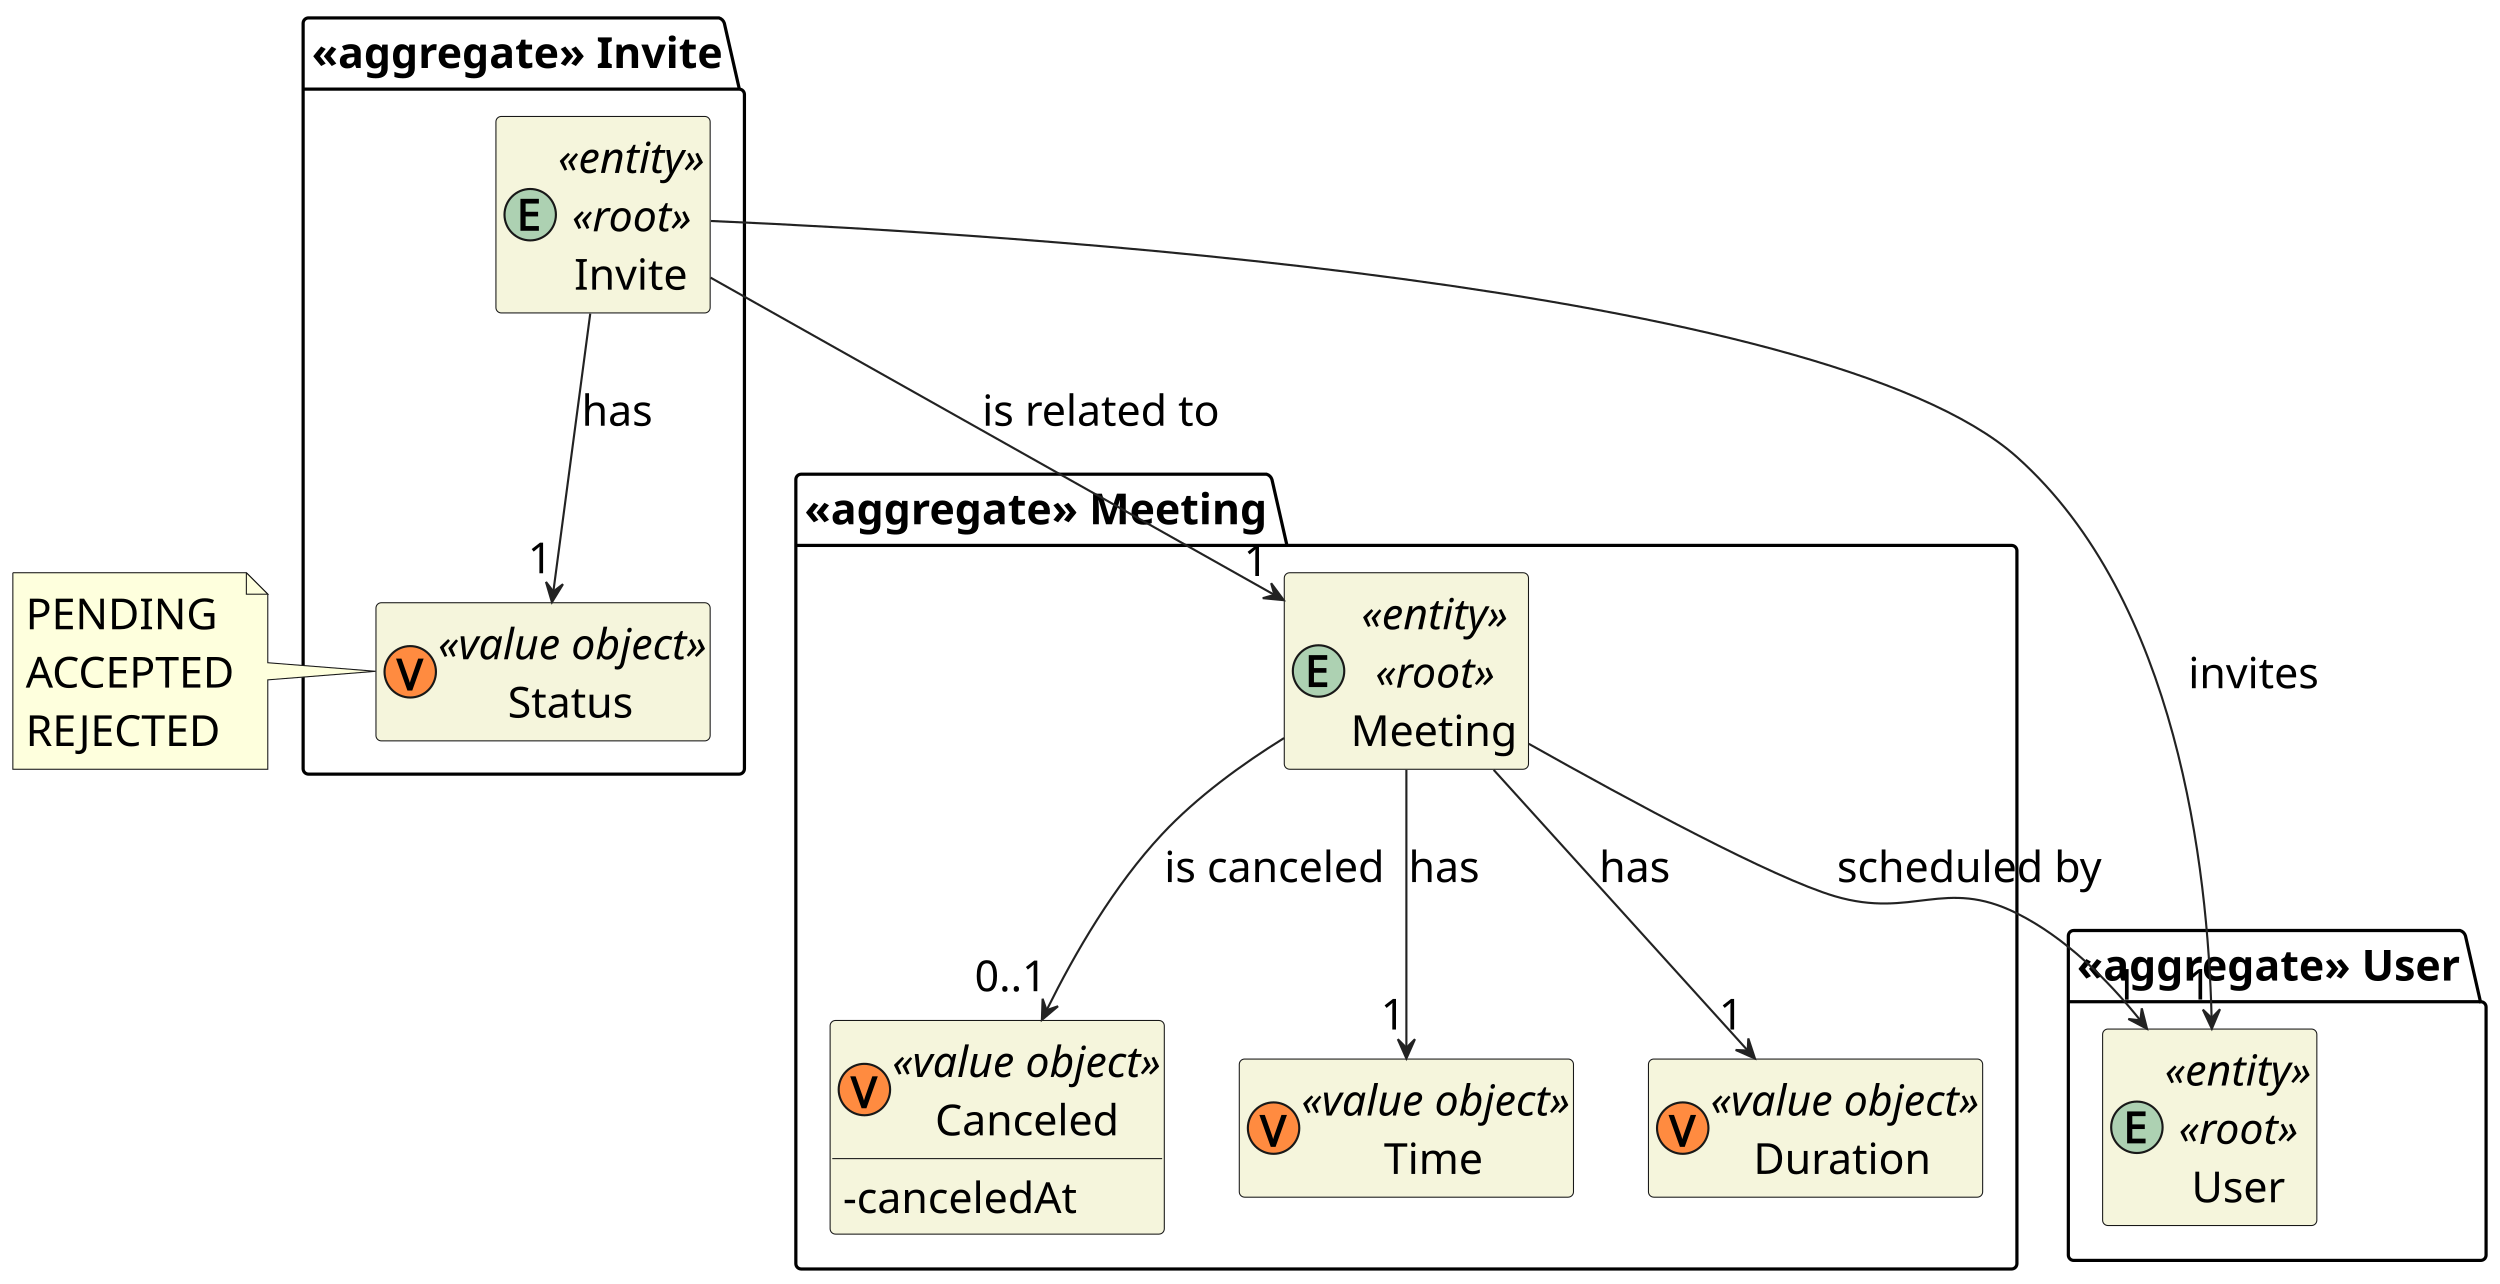
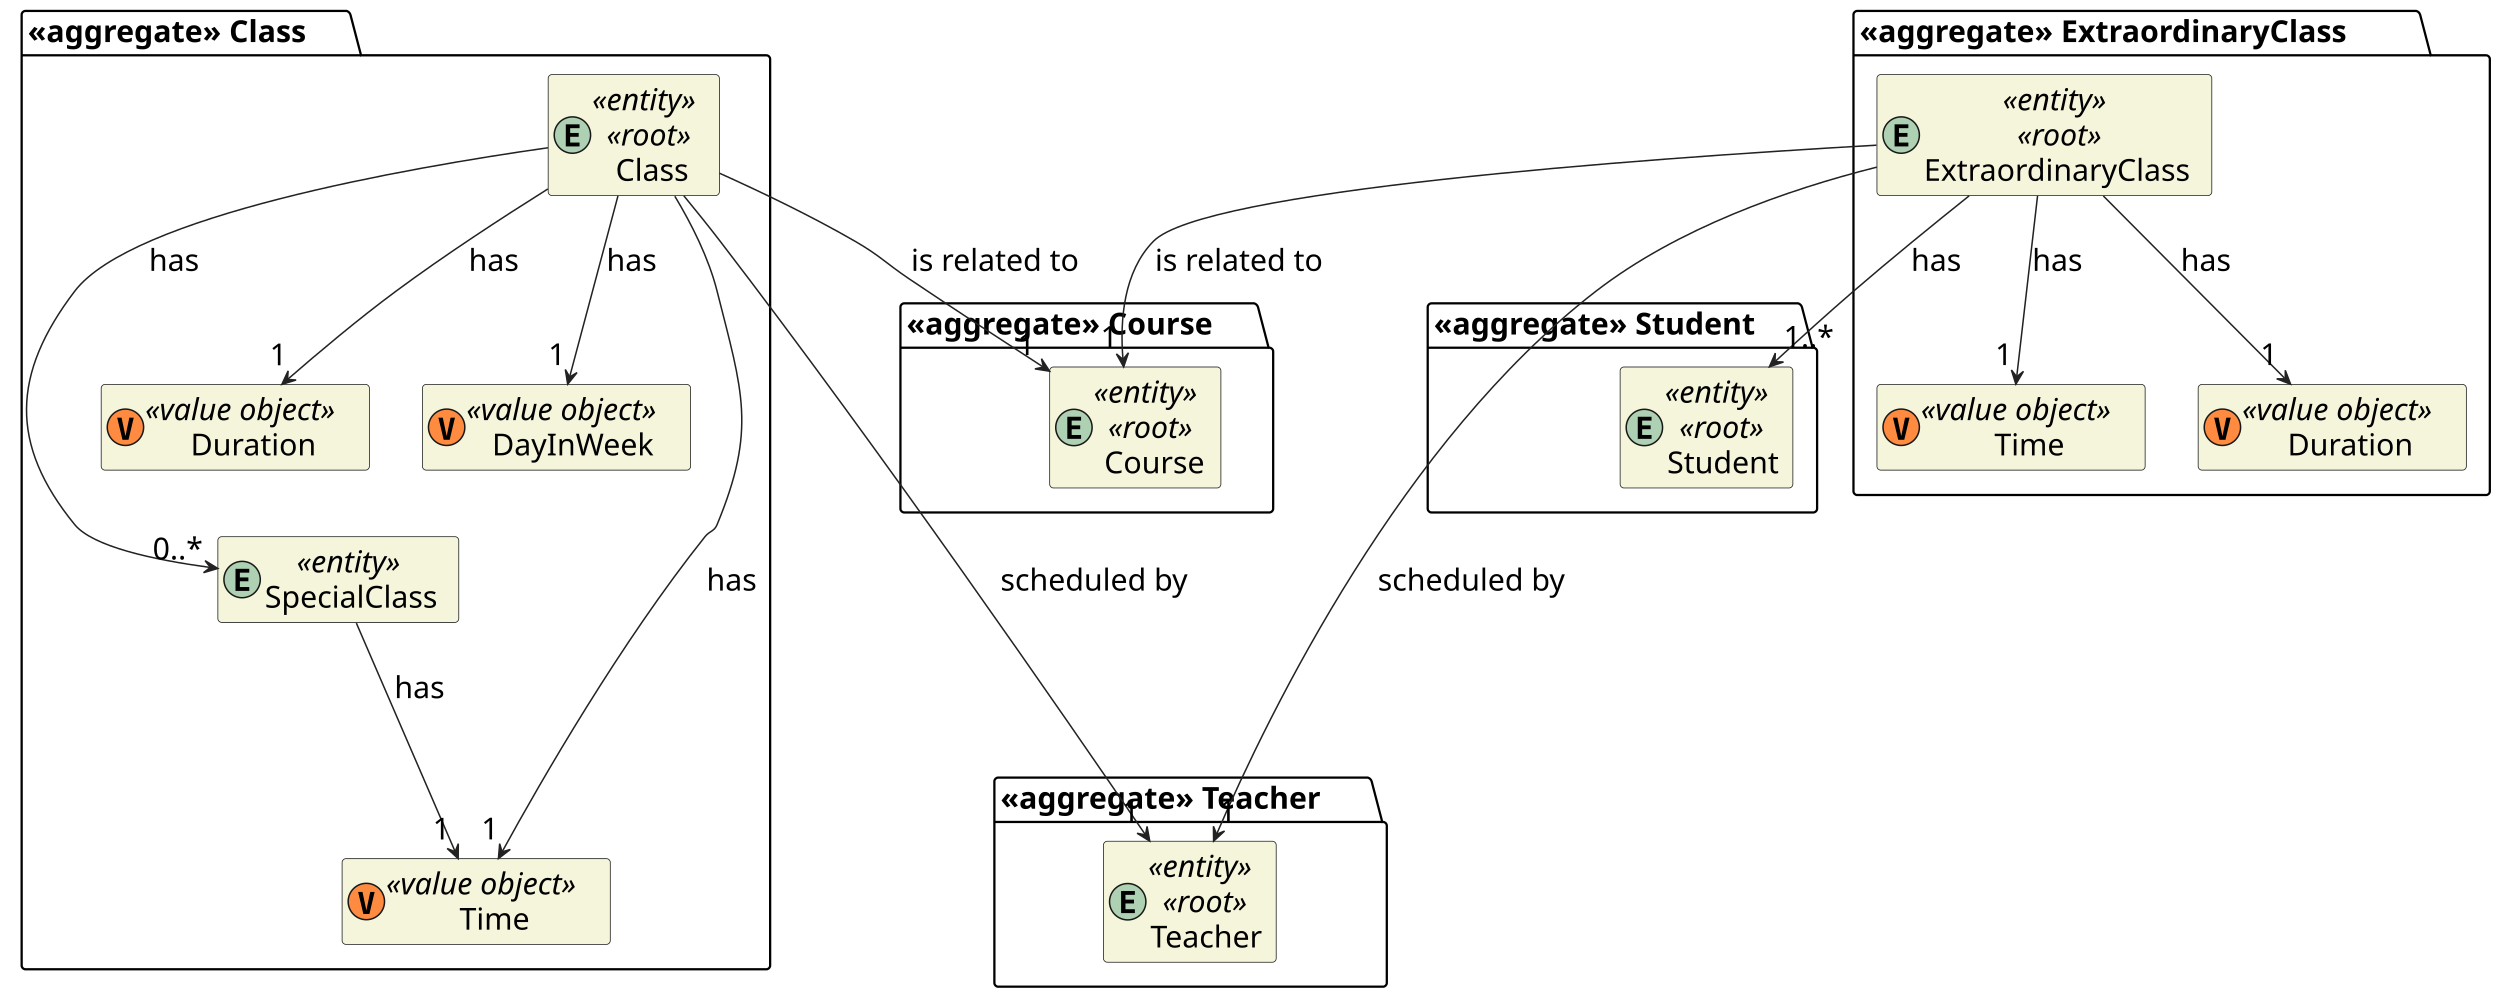
- <svg xmlns="http://www.w3.org/2000/svg" contentStyleType="text/css" height="599px" preserveAspectRatio="none" style="width:1167px;height:599px;background:#FFFFFF;" version="1.1" viewBox="0 0 1167 599" width="1167px" zoomAndPan="magnify">
+ <svg xmlns="http://www.w3.org/2000/svg" contentStyleType="text/css" height="658px" preserveAspectRatio="none" style="width:1650px;height:658px;background:#FFFFFF;" version="1.1" viewBox="0 0 1650 658" width="1650px" zoomAndPan="magnify">
  <defs />
  <g>
-     <g id="cluster_&lt;&lt;aggregate&gt;&gt; Meeting">
-       <path d="M374,221.36 L591.25,221.36 A3.75,3.75 0 0 1 593.75,223.86 L600.75,254.6 L939,254.6 A2.5,2.5 0 0 1 941.5,257.1 L941.5,589.86 A2.5,2.5 0 0 1 939,592.36 L374,592.36 A2.5,2.5 0 0 1 371.5,589.86 L371.5,223.86 A2.5,2.5 0 0 1 374,221.36 " fill="none" style="stroke:#000000;stroke-width:1.5;" />
-       <line style="stroke:#000000;stroke-width:1.5;" x1="371.5" x2="600.75" y1="254.6" y2="254.6" />
-       <text fill="#000000" font-family="sans-serif" font-size="20" font-weight="bold" lengthAdjust="spacing" textLength="216.25" x="375.5" y="244.74">«aggregate» Meeting</text>
+     <g id="cluster_&lt;&lt;aggregate&gt;&gt; Class">
+       <path d="M16.79,7.217 L228.79,7.217 A3.75,3.75 0 0 1 231.29,9.717 L238.29,36.498 L505.79,36.498 A2.5,2.5 0 0 1 508.29,38.998 L508.29,637.217 A2.5,2.5 0 0 1 505.79,639.717 L16.79,639.717 A2.5,2.5 0 0 1 14.29,637.217 L14.29,9.717 A2.5,2.5 0 0 1 16.79,7.217 " fill="none" style="stroke:#000000;stroke-width:1.5;" />
+       <line style="stroke:#000000;stroke-width:1.5;" x1="14.29" x2="238.29" y1="36.498" y2="36.498" />
+       <text fill="#000000" font-family="sans-serif" font-size="20" font-weight="bold" lengthAdjust="spacing" textLength="211" x="18.29" y="27.781">«aggregate» Class</text>
    </g>
-     <g id="cluster_&lt;&lt;aggregate&gt;&gt; Invite">
-       <path d="M144,8.36 L335.625,8.36 A3.75,3.75 0 0 1 338.125,10.86 L345.125,41.6 L345,41.6 A2.5,2.5 0 0 1 347.5,44.1 L347.5,358.86 A2.5,2.5 0 0 1 345,361.36 L144,361.36 A2.5,2.5 0 0 1 141.5,358.86 L141.5,10.86 A2.5,2.5 0 0 1 144,8.36 " fill="none" style="stroke:#000000;stroke-width:1.5;" />
-       <line style="stroke:#000000;stroke-width:1.5;" x1="141.5" x2="345.125" y1="41.6" y2="41.6" />
-       <text fill="#000000" font-family="sans-serif" font-size="20" font-weight="bold" lengthAdjust="spacing" textLength="190.625" x="145.5" y="31.74">«aggregate» Invite</text>
+     <g id="cluster_&lt;&lt;aggregate&gt;&gt; ExtraordinaryClass">
+       <path d="M1225.79,7.217 L1594.79,7.217 A3.75,3.75 0 0 1 1597.29,9.717 L1604.29,36.498 L1640.79,36.498 A2.5,2.5 0 0 1 1643.29,38.998 L1643.29,324.217 A2.5,2.5 0 0 1 1640.79,326.717 L1225.79,326.717 A2.5,2.5 0 0 1 1223.29,324.217 L1223.29,9.717 A2.5,2.5 0 0 1 1225.79,7.217 " fill="none" style="stroke:#000000;stroke-width:1.5;" />
+       <line style="stroke:#000000;stroke-width:1.5;" x1="1223.29" x2="1604.29" y1="36.498" y2="36.498" />
+       <text fill="#000000" font-family="sans-serif" font-size="20" font-weight="bold" lengthAdjust="spacing" textLength="368" x="1227.29" y="27.781">«aggregate» ExtraordinaryClass</text>
    </g>
-     <g id="cluster_&lt;&lt;aggregate&gt;&gt; User">
-       <path d="M968,434.36 L1148.375,434.36 A3.75,3.75 0 0 1 1150.875,436.86 L1157.875,467.6 L1158,467.6 A2.5,2.5 0 0 1 1160.5,470.1 L1160.5,585.86 A2.5,2.5 0 0 1 1158,588.36 L968,588.36 A2.5,2.5 0 0 1 965.5,585.86 L965.5,436.86 A2.5,2.5 0 0 1 968,434.36 " fill="none" style="stroke:#000000;stroke-width:1.5;" />
-       <line style="stroke:#000000;stroke-width:1.5;" x1="965.5" x2="1157.875" y1="467.6" y2="467.6" />
-       <text fill="#000000" font-family="sans-serif" font-size="20" font-weight="bold" lengthAdjust="spacing" textLength="179.375" x="969.5" y="457.74">«aggregate» User</text>
+     <g id="cluster_&lt;&lt;aggregate&gt;&gt; Course">
+       <path d="M596.79,200.217 L827.79,200.217 A3.75,3.75 0 0 1 830.29,202.717 L837.29,229.498 L837.79,229.498 A2.5,2.5 0 0 1 840.29,231.998 L840.29,335.717 A2.5,2.5 0 0 1 837.79,338.217 L596.79,338.217 A2.5,2.5 0 0 1 594.29,335.717 L594.29,202.717 A2.5,2.5 0 0 1 596.79,200.217 " fill="none" style="stroke:#000000;stroke-width:1.5;" />
+       <line style="stroke:#000000;stroke-width:1.5;" x1="594.29" x2="837.29" y1="229.498" y2="229.498" />
+       <text fill="#000000" font-family="sans-serif" font-size="20" font-weight="bold" lengthAdjust="spacing" textLength="230" x="598.29" y="220.781">«aggregate» Course</text>
    </g>
-     <g id="elem_Meeting">
-       <rect codeLine="21" fill="#F5F5DC" height="91.72" id="Meeting" rx="2.5" ry="2.5" style="stroke:#181818;stroke-width:0.5;" width="114" x="599.5" y="267.36" />
-       <ellipse cx="615.5" cy="313.22" fill="#ADD1B2" rx="12" ry="12" style="stroke:#181818;stroke-width:1.0;" />
-       <path d="M619.547,320.72 L610.938,320.72 L610.938,305.814 L619.547,305.814 L619.547,308.017 L613.359,308.017 L613.359,311.861 L619.188,311.861 L619.188,314.033 L613.359,314.033 L613.359,318.517 L619.547,318.517 L619.547,320.72 Z " fill="#000000" />
-       <text fill="#000000" font-family="sans-serif" font-size="20" font-style="italic" lengthAdjust="spacing" textLength="70" x="635.5" y="293.74">«entity»</text>
-       <text fill="#000000" font-family="sans-serif" font-size="20" font-style="italic" lengthAdjust="spacing" textLength="57" x="642" y="320.98">«root»</text>
-       <text fill="#000000" font-family="sans-serif" font-size="20" lengthAdjust="spacing" textLength="80" x="630.5" y="348.22">Meeting</text>
+     <g id="cluster_&lt;&lt;aggregate&gt;&gt; Teacher">
+       <path d="M658.79,513.217 L902.79,513.217 A3.75,3.75 0 0 1 905.29,515.717 L912.29,542.498 L912.79,542.498 A2.5,2.5 0 0 1 915.29,544.998 L915.29,648.717 A2.5,2.5 0 0 1 912.79,651.217 L658.79,651.217 A2.5,2.5 0 0 1 656.29,648.717 L656.29,515.717 A2.5,2.5 0 0 1 658.79,513.217 " fill="none" style="stroke:#000000;stroke-width:1.5;" />
+       <line style="stroke:#000000;stroke-width:1.5;" x1="656.29" x2="912.29" y1="542.498" y2="542.498" />
+       <text fill="#000000" font-family="sans-serif" font-size="20" font-weight="bold" lengthAdjust="spacing" textLength="243" x="660.29" y="533.781">«aggregate» Teacher</text>
    </g>
-     <g id="elem_Canceled">
-       <rect codeLine="17" fill="#F5F5DC" height="99.72" id="Canceled" rx="2.5" ry="2.5" style="stroke:#181818;stroke-width:0.5;" width="156" x="387.5" y="476.36" />
-       <ellipse cx="403.5" cy="508.6" fill="#FF8B40" rx="12" ry="12" style="stroke:#181818;stroke-width:1.0;" />
-       <path d="M409.75,502.444 L404.438,517.35 L402.188,517.35 L396.875,502.444 L399.406,502.444 L402.703,511.803 Q402.922,512.397 403.078,512.944 Q403.25,513.491 403.375,513.991 Q403.516,514.475 403.312,514.522 Q403.094,514.491 403.234,513.975 Q403.375,513.459 403.547,512.928 Q403.719,512.381 403.922,511.772 L407.188,502.444 L409.75,502.444 Z " fill="#000000" />
-       <text fill="#000000" font-family="sans-serif" font-size="20" font-style="italic" lengthAdjust="spacing" textLength="126" x="416.5" y="502.74">«value object»</text>
-       <text fill="#000000" font-family="sans-serif" font-size="20" lengthAdjust="spacing" textLength="86" x="436.5" y="529.98">Canceled</text>
-       <line style="stroke:#181818;stroke-width:0.5;" x1="388.5" x2="542.5" y1="540.84" y2="540.84" />
-       <text fill="#000000" font-family="sans-serif" font-size="20" lengthAdjust="spacing" textLength="111" x="393.5" y="566.22">-canceledAt</text>
+     <g id="cluster_&lt;&lt;aggregate&gt;&gt; Student">
+       <path d="M944.79,200.217 L1186.79,200.217 A3.75,3.75 0 0 1 1189.29,202.717 L1196.29,229.498 L1196.79,229.498 A2.5,2.5 0 0 1 1199.29,231.998 L1199.29,335.717 A2.5,2.5 0 0 1 1196.79,338.217 L944.79,338.217 A2.5,2.5 0 0 1 942.29,335.717 L942.29,202.717 A2.5,2.5 0 0 1 944.79,200.217 " fill="none" style="stroke:#000000;stroke-width:1.5;" />
+       <line style="stroke:#000000;stroke-width:1.5;" x1="942.29" x2="1196.29" y1="229.498" y2="229.498" />
+       <text fill="#000000" font-family="sans-serif" font-size="20" font-weight="bold" lengthAdjust="spacing" textLength="241" x="946.29" y="220.781">«aggregate» Student</text>
+     </g>
+     <g id="elem_Class">
+       <rect codeLine="24" fill="#F5F5DC" height="79.844" id="Class" rx="2.5" ry="2.5" style="stroke:#181818;stroke-width:0.5;" width="113" x="361.79" y="49.217" />
+       <ellipse cx="377.79" cy="89.139" fill="#ADD1B2" rx="12" ry="12" style="stroke:#181818;stroke-width:1.0;" />
+       <path d="M382.509,96.639 L373.431,96.639 L373.431,82.061 L382.509,82.061 L382.509,84.592 L376.306,84.592 L376.306,87.748 L381.931,87.748 L381.931,90.279 L376.306,90.279 L376.306,94.092 L382.509,94.092 L382.509,96.639 Z " fill="#000000" />
+       <text fill="#000000" font-family="sans-serif" font-size="20" font-style="italic" lengthAdjust="spacing" textLength="83" x="390.79" y="72.781">«entity»</text>
+       <text fill="#000000" font-family="sans-serif" font-size="20" font-style="italic" lengthAdjust="spacing" textLength="64" x="400.29" y="96.062">«root»</text>
+       <text fill="#000000" font-family="sans-serif" font-size="20" lengthAdjust="spacing" textLength="52" x="406.29" y="119.344">Class</text>
+     </g>
+     <g id="elem_SpecialClass">
+       <rect codeLine="18" fill="#F5F5DC" height="56.562" id="SpecialClass" rx="2.5" ry="2.5" style="stroke:#181818;stroke-width:0.5;" width="159" x="143.79" y="354.217" />
+       <ellipse cx="159.79" cy="382.498" fill="#ADD1B2" rx="12" ry="12" style="stroke:#181818;stroke-width:1.0;" />
+       <path d="M164.509,389.998 L155.431,389.998 L155.431,375.42 L164.509,375.42 L164.509,377.951 L158.306,377.951 L158.306,381.107 L163.931,381.107 L163.931,383.639 L158.306,383.639 L158.306,387.451 L164.509,387.451 L164.509,389.998 Z " fill="#000000" />
+       <text fill="#000000" font-family="sans-serif" font-size="20" font-style="italic" lengthAdjust="spacing" textLength="83" x="195.79" y="377.781">«entity»</text>
+       <text fill="#000000" font-family="sans-serif" font-size="20" lengthAdjust="spacing" textLength="125" x="174.79" y="401.062">SpecialClass</text>
+     </g>
+     <g id="elem_Duration">
+       <rect codeLine="21" fill="#F5F5DC" height="56.562" id="Duration" rx="2.5" ry="2.5" style="stroke:#181818;stroke-width:0.5;" width="177" x="66.79" y="253.717" />
+       <ellipse cx="82.79" cy="281.998" fill="#FF8B40" rx="12" ry="12" style="stroke:#181818;stroke-width:1.0;" />
+       <path d="M82.806,287.842 L85.368,275.67 L88.274,275.67 L84.806,290.248 L80.821,290.248 L77.353,275.67 L80.243,275.67 L82.806,287.842 Z " fill="#000000" />
+       <text fill="#000000" font-family="sans-serif" font-size="20" font-style="italic" lengthAdjust="spacing" textLength="147" x="95.79" y="277.281">«value object»</text>
+       <text fill="#000000" font-family="sans-serif" font-size="20" lengthAdjust="spacing" textLength="87" x="125.79" y="300.562">Duration</text>
+     </g>
+     <g id="elem_DayInWeek">
+       <rect codeLine="22" fill="#F5F5DC" height="56.562" id="DayInWeek" rx="2.5" ry="2.5" style="stroke:#181818;stroke-width:0.5;" width="177" x="278.79" y="253.717" />
+       <ellipse cx="294.79" cy="281.998" fill="#FF8B40" rx="12" ry="12" style="stroke:#181818;stroke-width:1.0;" />
+       <path d="M294.806,287.842 L297.368,275.67 L300.274,275.67 L296.806,290.248 L292.821,290.248 L289.353,275.67 L292.243,275.67 L294.806,287.842 Z " fill="#000000" />
+       <text fill="#000000" font-family="sans-serif" font-size="20" font-style="italic" lengthAdjust="spacing" textLength="147" x="307.79" y="277.281">«value object»</text>
+       <text fill="#000000" font-family="sans-serif" font-size="20" lengthAdjust="spacing" textLength="113" x="324.79" y="300.562">DayInWeek</text>
    </g>
    <g id="elem_Time">
-       <rect codeLine="13" fill="#F5F5DC" height="64.48" id="Time" rx="2.5" ry="2.5" style="stroke:#181818;stroke-width:0.5;" width="156" x="578.5" y="494.36" />
-       <ellipse cx="594.5" cy="526.6" fill="#FF8B40" rx="12" ry="12" style="stroke:#181818;stroke-width:1.0;" />
-       <path d="M600.75,520.444 L595.438,535.35 L593.188,535.35 L587.875,520.444 L590.406,520.444 L593.703,529.803 Q593.922,530.397 594.078,530.944 Q594.25,531.491 594.375,531.991 Q594.516,532.475 594.312,532.522 Q594.094,532.491 594.234,531.975 Q594.375,531.459 594.547,530.928 Q594.719,530.381 594.922,529.772 L598.188,520.444 L600.75,520.444 Z " fill="#000000" />
-       <text fill="#000000" font-family="sans-serif" font-size="20" font-style="italic" lengthAdjust="spacing" textLength="126" x="607.5" y="520.74">«value object»</text>
-       <text fill="#000000" font-family="sans-serif" font-size="20" lengthAdjust="spacing" textLength="49" x="646" y="547.98">Time</text>
+       <rect codeLine="20" fill="#F5F5DC" height="56.562" id="Time" rx="2.5" ry="2.5" style="stroke:#181818;stroke-width:0.5;" width="177" x="225.79" y="566.717" />
+       <ellipse cx="241.79" cy="594.998" fill="#FF8B40" rx="12" ry="12" style="stroke:#181818;stroke-width:1.0;" />
+       <path d="M241.806,600.842 L244.368,588.67 L247.274,588.67 L243.806,603.248 L239.821,603.248 L236.352,588.67 L239.243,588.67 L241.806,600.842 Z " fill="#000000" />
+       <text fill="#000000" font-family="sans-serif" font-size="20" font-style="italic" lengthAdjust="spacing" textLength="147" x="254.79" y="590.281">«value object»</text>
+       <text fill="#000000" font-family="sans-serif" font-size="20" lengthAdjust="spacing" textLength="50" x="303.29" y="613.562">Time</text>
    </g>
-     <g id="elem_Duration">
-       <rect codeLine="14" fill="#F5F5DC" height="64.48" id="Duration" rx="2.5" ry="2.5" style="stroke:#181818;stroke-width:0.5;" width="156" x="769.5" y="494.36" />
-       <ellipse cx="785.5" cy="526.6" fill="#FF8B40" rx="12" ry="12" style="stroke:#181818;stroke-width:1.0;" />
-       <path d="M791.75,520.444 L786.438,535.35 L784.188,535.35 L778.875,520.444 L781.406,520.444 L784.703,529.803 Q784.922,530.397 785.078,530.944 Q785.25,531.491 785.375,531.991 Q785.516,532.475 785.312,532.522 Q785.094,532.491 785.234,531.975 Q785.375,531.459 785.547,530.928 Q785.719,530.381 785.922,529.772 L789.188,520.444 L791.75,520.444 Z " fill="#000000" />
-       <text fill="#000000" font-family="sans-serif" font-size="20" font-style="italic" lengthAdjust="spacing" textLength="126" x="798.5" y="520.74">«value object»</text>
-       <text fill="#000000" font-family="sans-serif" font-size="20" lengthAdjust="spacing" textLength="86" x="818.5" y="547.98">Duration</text>
+     <g id="elem_ExtraordinaryClass">
+       <rect codeLine="37" fill="#F5F5DC" height="79.844" id="ExtraordinaryClass" rx="2.5" ry="2.5" style="stroke:#181818;stroke-width:0.5;" width="221" x="1238.79" y="49.217" />
+       <ellipse cx="1254.79" cy="89.139" fill="#ADD1B2" rx="12" ry="12" style="stroke:#181818;stroke-width:1.0;" />
+       <path d="M1259.509,96.639 L1250.431,96.639 L1250.431,82.061 L1259.509,82.061 L1259.509,84.592 L1253.306,84.592 L1253.306,87.748 L1258.931,87.748 L1258.931,90.279 L1253.306,90.279 L1253.306,94.092 L1259.509,94.092 L1259.509,96.639 Z " fill="#000000" />
+       <text fill="#000000" font-family="sans-serif" font-size="20" font-style="italic" lengthAdjust="spacing" textLength="83" x="1321.79" y="72.781">«entity»</text>
+       <text fill="#000000" font-family="sans-serif" font-size="20" font-style="italic" lengthAdjust="spacing" textLength="64" x="1331.29" y="96.062">«root»</text>
+       <text fill="#000000" font-family="sans-serif" font-size="20" lengthAdjust="spacing" textLength="187" x="1269.79" y="119.344">ExtraordinaryClass</text>
    </g>
-     <g id="elem_Invite">
-       <rect codeLine="39" fill="#F5F5DC" height="91.72" id="Invite" rx="2.5" ry="2.5" style="stroke:#181818;stroke-width:0.5;" width="100" x="231.5" y="54.36" />
-       <ellipse cx="247.5" cy="100.22" fill="#ADD1B2" rx="12" ry="12" style="stroke:#181818;stroke-width:1.0;" />
-       <path d="M251.547,107.72 L242.938,107.72 L242.938,92.814 L251.547,92.814 L251.547,95.017 L245.359,95.017 L245.359,98.861 L251.188,98.861 L251.188,101.032 L245.359,101.032 L245.359,105.517 L251.547,105.517 L251.547,107.72 Z " fill="#000000" />
-       <text fill="#000000" font-family="sans-serif" font-size="20" font-style="italic" lengthAdjust="spacing" textLength="70" x="260.5" y="80.74">«entity»</text>
-       <text fill="#000000" font-family="sans-serif" font-size="20" font-style="italic" lengthAdjust="spacing" textLength="57" x="267" y="107.98">«root»</text>
-       <text fill="#000000" font-family="sans-serif" font-size="20" lengthAdjust="spacing" textLength="55" x="268" y="135.22">Invite</text>
+     <g id="elem_Time‎">
+       <rect codeLine="34" fill="#F5F5DC" height="56.562" id="Time‎" rx="2.5" ry="2.5" style="stroke:#181818;stroke-width:0.5;" width="177" x="1238.79" y="253.717" />
+       <ellipse cx="1254.79" cy="281.998" fill="#FF8B40" rx="12" ry="12" style="stroke:#181818;stroke-width:1.0;" />
+       <path d="M1254.806,287.842 L1257.368,275.67 L1260.274,275.67 L1256.806,290.248 L1252.821,290.248 L1249.352,275.67 L1252.243,275.67 L1254.806,287.842 Z " fill="#000000" />
+       <text fill="#000000" font-family="sans-serif" font-size="20" font-style="italic" lengthAdjust="spacing" textLength="147" x="1267.79" y="277.281">«value object»</text>
+       <text fill="#000000" font-family="sans-serif" font-size="20" lengthAdjust="spacing" textLength="50" x="1316.29" y="300.562">Time‎</text>
    </g>
-     <g id="elem_Status">
-       <rect codeLine="31" fill="#F5F5DC" height="64.48" id="Status" rx="2.5" ry="2.5" style="stroke:#181818;stroke-width:0.5;" width="156" x="175.5" y="281.36" />
-       <ellipse cx="191.5" cy="313.6" fill="#FF8B40" rx="12" ry="12" style="stroke:#181818;stroke-width:1.0;" />
-       <path d="M197.75,307.444 L192.438,322.35 L190.188,322.35 L184.875,307.444 L187.406,307.444 L190.703,316.803 Q190.922,317.397 191.078,317.944 Q191.25,318.491 191.375,318.991 Q191.516,319.475 191.312,319.522 Q191.094,319.491 191.234,318.975 Q191.375,318.459 191.547,317.928 Q191.719,317.381 191.922,316.772 L195.188,307.444 L197.75,307.444 Z " fill="#000000" />
-       <text fill="#000000" font-family="sans-serif" font-size="20" font-style="italic" lengthAdjust="spacing" textLength="126" x="204.5" y="307.74">«value object»</text>
-       <text fill="#000000" font-family="sans-serif" font-size="20" lengthAdjust="spacing" textLength="61" x="237" y="334.98">Status</text>
+     <g id="elem_Duration‎">
+       <rect codeLine="35" fill="#F5F5DC" height="56.562" id="Duration‎" rx="2.5" ry="2.5" style="stroke:#181818;stroke-width:0.5;" width="177" x="1450.79" y="253.717" />
+       <ellipse cx="1466.79" cy="281.998" fill="#FF8B40" rx="12" ry="12" style="stroke:#181818;stroke-width:1.0;" />
+       <path d="M1466.806,287.842 L1469.368,275.67 L1472.274,275.67 L1468.806,290.248 L1464.821,290.248 L1461.352,275.67 L1464.243,275.67 L1466.806,287.842 Z " fill="#000000" />
+       <text fill="#000000" font-family="sans-serif" font-size="20" font-style="italic" lengthAdjust="spacing" textLength="147" x="1479.79" y="277.281">«value object»</text>
+       <text fill="#000000" font-family="sans-serif" font-size="20" lengthAdjust="spacing" textLength="87" x="1509.79" y="300.562">Duration‎</text>
    </g>
-     <g id="elem_User">
-       <rect codeLine="47" fill="#F5F5DC" height="91.72" id="User" rx="2.5" ry="2.5" style="stroke:#181818;stroke-width:0.5;" width="100" x="981.5" y="480.36" />
-       <ellipse cx="997.5" cy="526.22" fill="#ADD1B2" rx="12" ry="12" style="stroke:#181818;stroke-width:1.0;" />
-       <path d="M1001.547,533.72 L992.938,533.72 L992.938,518.814 L1001.547,518.814 L1001.547,521.017 L995.359,521.017 L995.359,524.861 L1001.188,524.861 L1001.188,527.033 L995.359,527.033 L995.359,531.517 L1001.547,531.517 L1001.547,533.72 Z " fill="#000000" />
-       <text fill="#000000" font-family="sans-serif" font-size="20" font-style="italic" lengthAdjust="spacing" textLength="70" x="1010.5" y="506.74">«entity»</text>
-       <text fill="#000000" font-family="sans-serif" font-size="20" font-style="italic" lengthAdjust="spacing" textLength="57" x="1017" y="533.98">«root»</text>
-       <text fill="#000000" font-family="sans-serif" font-size="20" lengthAdjust="spacing" textLength="45" x="1023" y="561.22">User</text>
+     <g id="elem_Course">
+       <rect codeLine="44" fill="#F5F5DC" height="79.844" id="Course" rx="2.5" ry="2.5" style="stroke:#181818;stroke-width:0.5;" width="113" x="692.79" y="242.217" />
+       <ellipse cx="708.79" cy="282.139" fill="#ADD1B2" rx="12" ry="12" style="stroke:#181818;stroke-width:1.0;" />
+       <path d="M713.509,289.639 L704.431,289.639 L704.431,275.06 L713.509,275.06 L713.509,277.592 L707.306,277.592 L707.306,280.748 L712.931,280.748 L712.931,283.279 L707.306,283.279 L707.306,287.092 L713.509,287.092 L713.509,289.639 Z " fill="#000000" />
+       <text fill="#000000" font-family="sans-serif" font-size="20" font-style="italic" lengthAdjust="spacing" textLength="83" x="721.79" y="265.781">«entity»</text>
+       <text fill="#000000" font-family="sans-serif" font-size="20" font-style="italic" lengthAdjust="spacing" textLength="64" x="731.29" y="289.062">«root»</text>
+       <text fill="#000000" font-family="sans-serif" font-size="20" lengthAdjust="spacing" textLength="69" x="728.79" y="312.344">Course</text>
    </g>
-     <g id="elem_GMN10">
-       <path d="M6,267.36 L6,359.08 A0,0 0 0 0 6,359.08 L125,359.08 A0,0 0 0 0 125,359.08 L125,317.36 L175.41,313.36 L125,309.36 L125,277.36 L115,267.36 L6,267.36 A0,0 0 0 0 6,267.36 " fill="#FEFFDD" style="stroke:#181818;stroke-width:0.5;" />
-       <path d="M115,267.36 L115,277.36 L125,277.36 L115,267.36 " fill="#FEFFDD" style="stroke:#181818;stroke-width:0.5;" />
-       <text fill="#000000" font-family="sans-serif" font-size="20" lengthAdjust="spacing" textLength="90" x="12" y="293.74">PENDING</text>
-       <text fill="#000000" font-family="sans-serif" font-size="20" lengthAdjust="spacing" textLength="98" x="12" y="320.98">ACCEPTED</text>
-       <text fill="#000000" font-family="sans-serif" font-size="20" lengthAdjust="spacing" textLength="90" x="12" y="348.22">REJECTED</text>
+     <g id="elem_Teacher">
+       <rect codeLine="51" fill="#F5F5DC" height="79.844" id="Teacher" rx="2.5" ry="2.5" style="stroke:#181818;stroke-width:0.5;" width="114" x="728.29" y="555.217" />
+       <ellipse cx="744.29" cy="595.139" fill="#ADD1B2" rx="12" ry="12" style="stroke:#181818;stroke-width:1.0;" />
+       <path d="M749.009,602.639 L739.931,602.639 L739.931,588.061 L749.009,588.061 L749.009,590.592 L742.806,590.592 L742.806,593.748 L748.431,593.748 L748.431,596.279 L742.806,596.279 L742.806,600.092 L749.009,600.092 L749.009,602.639 Z " fill="#000000" />
+       <text fill="#000000" font-family="sans-serif" font-size="20" font-style="italic" lengthAdjust="spacing" textLength="83" x="757.79" y="578.781">«entity»</text>
+       <text fill="#000000" font-family="sans-serif" font-size="20" font-style="italic" lengthAdjust="spacing" textLength="64" x="767.29" y="602.062">«root»</text>
+       <text fill="#000000" font-family="sans-serif" font-size="20" lengthAdjust="spacing" textLength="80" x="759.29" y="625.344">Teacher</text>
    </g>
-     <g id="link_Invite_User">
-       <path codeLine="51" d="M331.9,103.16 C470.17,109.12 851.14,132.65 941.5,213.36 C1016.39,280.25 1030.64,405.09 1032.37,474.86 " fill="none" id="Invite-to-User" style="stroke:#222222;stroke-width:1.0;" />
-       <polygon fill="#222222" points="1032.48,480.2,1036.299,471.122,1032.38,475.201,1028.301,471.282,1032.48,480.2" style="stroke:#222222;stroke-width:1.0;" />
-       <text fill="#000000" font-family="sans-serif" font-size="20" lengthAdjust="spacing" textLength="64" x="1021.5" y="321.24">invites</text>
-       <text fill="#000000" font-family="sans-serif" font-size="20" lengthAdjust="spacing" textLength="11" x="1020.873" y="466.598">1</text>
+     <g id="elem_Student">
+       <rect codeLine="58" fill="#F5F5DC" height="79.844" id="Student" rx="2.5" ry="2.5" style="stroke:#181818;stroke-width:0.5;" width="114" x="1069.29" y="242.217" />
+       <ellipse cx="1085.29" cy="282.139" fill="#ADD1B2" rx="12" ry="12" style="stroke:#181818;stroke-width:1.0;" />
+       <path d="M1090.009,289.639 L1080.931,289.639 L1080.931,275.06 L1090.009,275.06 L1090.009,277.592 L1083.806,277.592 L1083.806,280.748 L1089.431,280.748 L1089.431,283.279 L1083.806,283.279 L1083.806,287.092 L1090.009,287.092 L1090.009,289.639 Z " fill="#000000" />
+       <text fill="#000000" font-family="sans-serif" font-size="20" font-style="italic" lengthAdjust="spacing" textLength="83" x="1098.79" y="265.781">«entity»</text>
+       <text fill="#000000" font-family="sans-serif" font-size="20" font-style="italic" lengthAdjust="spacing" textLength="64" x="1108.29" y="289.062">«root»</text>
+       <text fill="#000000" font-family="sans-serif" font-size="20" lengthAdjust="spacing" textLength="80" x="1100.29" y="312.344">Student</text>
    </g>
-     <g id="link_Invite_Meeting">
-       <path codeLine="52" d="M331.69,129.6 C399.65,167.84 520.89,236.05 594.47,277.46 " fill="none" id="Invite-to-Meeting" style="stroke:#222222;stroke-width:1.0;" />
-       <polygon fill="#222222" points="599.25,280.15,593.375,272.245,594.895,277.694,589.446,279.213,599.25,280.15" style="stroke:#222222;stroke-width:1.0;" />
-       <text fill="#000000" font-family="sans-serif" font-size="20" lengthAdjust="spacing" textLength="115" x="458.5" y="198.74">is related to</text>
-       <text fill="#000000" font-family="sans-serif" font-size="20" lengthAdjust="spacing" textLength="11" x="580.602" y="268.869">1</text>
+     <g id="link_Class_Course">
+       <path codeLine="61" d="M474.86,114.317 C502.39,126.707 535.65,142.657 564.29,159.217 C581.15,168.967 584.13,173.347 600.29,184.217 C629.1,203.597 661.36,224.667 688.47,242.207 " fill="none" id="Class-to-Course" style="stroke:#222222;stroke-width:1.0;" />
+       <polygon fill="#222222" points="692.78,244.997,687.392,236.752,688.581,242.283,683.05,243.471,692.78,244.997" style="stroke:#222222;stroke-width:1.0;" />
+       <text fill="#000000" font-family="sans-serif" font-size="20" lengthAdjust="spacing" textLength="119" x="601.29" y="178.781">is related to</text>
+       <text fill="#000000" font-family="sans-serif" font-size="20" lengthAdjust="spacing" textLength="13" x="671.707" y="234.347">1</text>
    </g>
-     <g id="link_Invite_Status">
-       <path codeLine="53" d="M275.53,146.37 C270.4,185.01 263.1,240.01 258.33,275.94 " fill="none" id="Invite-to-Status" style="stroke:#222222;stroke-width:1.0;" />
-       <polygon fill="#222222" points="257.65,281.1,262.798,272.704,258.307,276.143,254.867,271.652,257.65,281.1" style="stroke:#222222;stroke-width:1.0;" />
-       <text fill="#000000" font-family="sans-serif" font-size="20" lengthAdjust="spacing" textLength="34" x="271.5" y="198.74">has</text>
-       <text fill="#000000" font-family="sans-serif" font-size="20" lengthAdjust="spacing" textLength="11" x="246.418" y="267.594">1</text>
+     <g id="link_Class_Teacher">
+       <path codeLine="62" d="M451.34,129.237 C459.31,138.927 467.72,149.357 475.29,159.217 C582.93,299.407 702.12,471.967 756,550.987 " fill="none" id="Class-to-Teacher" style="stroke:#222222;stroke-width:1.0;" />
+       <polygon fill="#222222" points="758.83,555.137,757.066,545.447,756.014,551.005,750.456,549.953,758.83,555.137" style="stroke:#222222;stroke-width:1.0;" />
+       <text fill="#000000" font-family="sans-serif" font-size="20" lengthAdjust="spacing" textLength="133" x="660.29" y="389.781">scheduled by</text>
+       <text fill="#000000" font-family="sans-serif" font-size="20" lengthAdjust="spacing" textLength="13" x="740.577" y="542.516">1</text>
    </g>
-     <g id="link_Meeting_User">
-       <path codeLine="55" d="M713.63,347.21 C761.95,374.4 827.78,409.89 856.5,418.36 C892.9,429.09 907.56,409.4 941.5,426.36 C964.1,437.65 983.74,457.22 998.86,476 " fill="none" id="Meeting-to-User" style="stroke:#222222;stroke-width:1.0;" />
-       <polygon fill="#222222" points="1002.22,480.24,999.785,470.697,999.123,476.315,993.505,475.653,1002.22,480.24" style="stroke:#222222;stroke-width:1.0;" />
-       <text fill="#000000" font-family="sans-serif" font-size="20" lengthAdjust="spacing" textLength="127" x="857.5" y="411.74">scheduled by</text>
-       <text fill="#000000" font-family="sans-serif" font-size="20" lengthAdjust="spacing" textLength="11" x="986.546" y="466.644">1</text>
+     <g id="link_Class_Time">
+       <path codeLine="63" d="M445.39,129.507 C456.36,147.717 467.73,170.177 473.29,192.217 C490.04,258.577 499.48,282.987 473.29,346.217 C471.37,350.867 468.43,350.287 465.29,354.217 C409.82,423.737 357.43,514.667 331.41,562.167 " fill="none" id="Class-to-Time" style="stroke:#222222;stroke-width:1.0;" />
+       <polygon fill="#222222" points="328.97,566.627,336.791,560.641,331.364,562.237,329.768,556.81,328.97,566.627" style="stroke:#222222;stroke-width:1.0;" />
+       <text fill="#000000" font-family="sans-serif" font-size="20" lengthAdjust="spacing" textLength="35" x="466.29" y="389.781">has</text>
+       <text fill="#000000" font-family="sans-serif" font-size="20" lengthAdjust="spacing" textLength="13" x="317.657" y="553.997">1</text>
    </g>
-     <g id="link_Meeting_Canceled">
-       <path codeLine="56" d="M599.42,344.51 C579.83,356.68 558.76,371.97 542.5,389.36 C520.16,413.24 501.79,444.78 488.6,471.48 " fill="none" id="Meeting-to-Canceled" style="stroke:#222222;stroke-width:1.0;" />
-       <polygon fill="#222222" points="486.36,476.06,493.89,469.712,488.545,471.562,486.694,466.217,486.36,476.06" style="stroke:#222222;stroke-width:1.0;" />
-       <text fill="#000000" font-family="sans-serif" font-size="20" lengthAdjust="spacing" textLength="104" x="543.5" y="411.74">is canceled</text>
-       <text fill="#000000" font-family="sans-serif" font-size="20" lengthAdjust="spacing" textLength="32" x="454.952" y="462.696">0..1</text>
+     <g id="link_ExtraordinaryClass_Teacher">
+       <path codeLine="65" d="M1238.7,110.307 C1179.2,125.307 1107.18,150.617 1053.29,192.217 C925.52,290.827 838.42,468.307 803.03,550.387 " fill="none" id="ExtraordinaryClass-to-Teacher" style="stroke:#222222;stroke-width:1.0;" />
+       <polygon fill="#222222" points="800.98,555.177,808.209,548.488,802.955,550.583,800.86,545.329,800.98,555.177" style="stroke:#222222;stroke-width:1.0;" />
+       <text fill="#000000" font-family="sans-serif" font-size="20" lengthAdjust="spacing" textLength="133" x="909.29" y="389.781">scheduled by</text>
+       <text fill="#000000" font-family="sans-serif" font-size="20" lengthAdjust="spacing" textLength="13" x="804.516" y="542.562">1</text>
    </g>
-     <g id="link_Meeting_Time">
-       <path codeLine="58" d="M656.5,359.37 C656.5,398.01 656.5,453.01 656.5,488.94 " fill="none" id="Meeting-to-Time" style="stroke:#222222;stroke-width:1.0;" />
-       <polygon fill="#222222" points="656.5,494.1,660.5,485.1,656.5,489.1,652.5,485.1,656.5,494.1" style="stroke:#222222;stroke-width:1.0;" />
-       <text fill="#000000" font-family="sans-serif" font-size="20" lengthAdjust="spacing" textLength="34" x="657.5" y="411.74">has</text>
-       <text fill="#000000" font-family="sans-serif" font-size="20" lengthAdjust="spacing" textLength="11" x="644.555" y="480.594">1</text>
+     <g id="link_ExtraordinaryClass_Student">
+       <path codeLine="66" d="M1299.64,129.237 C1276.21,147.957 1248.02,170.897 1223.29,192.217 C1206.22,206.937 1187.9,223.527 1171.83,238.357 " fill="none" id="ExtraordinaryClass-to-Student" style="stroke:#222222;stroke-width:1.0;" />
+       <polygon fill="#222222" points="1167.79,242.087,1177.118,238.926,1171.466,238.697,1171.695,233.045,1167.79,242.087" style="stroke:#222222;stroke-width:1.0;" />
+       <text fill="#000000" font-family="sans-serif" font-size="20" lengthAdjust="spacing" textLength="35" x="1261.29" y="178.781">has</text>
+       <text fill="#000000" font-family="sans-serif" font-size="20" lengthAdjust="spacing" textLength="35" x="1177.193" y="229.458">1..*</text>
    </g>
-     <g id="link_Meeting_Duration">
-       <path codeLine="59" d="M697.24,359.37 C732.65,398.49 783.24,454.37 815.72,490.26 " fill="none" id="Meeting-to-Duration" style="stroke:#222222;stroke-width:1.0;" />
-       <polygon fill="#222222" points="819.2,494.1,816.115,484.747,815.84,490.397,810.19,490.123,819.2,494.1" style="stroke:#222222;stroke-width:1.0;" />
-       <text fill="#000000" font-family="sans-serif" font-size="20" lengthAdjust="spacing" textLength="34" x="746.5" y="411.74">has</text>
-       <text fill="#000000" font-family="sans-serif" font-size="20" lengthAdjust="spacing" textLength="11" x="802.391" y="480.594">1</text>
+     <g id="link_ExtraordinaryClass_Course">
+       <path codeLine="67" d="M1238.51,95.817 C1077.42,105.047 794.05,125.837 761.29,159.217 C741.65,179.227 739.05,210.937 741.15,237.017 " fill="none" id="ExtraordinaryClass-to-Course" style="stroke:#222222;stroke-width:1.0;" />
+       <polygon fill="#222222" points="741.62,242.157,744.779,232.828,741.162,237.178,736.813,233.561,741.62,242.157" style="stroke:#222222;stroke-width:1.0;" />
+       <text fill="#000000" font-family="sans-serif" font-size="20" lengthAdjust="spacing" textLength="119" x="762.29" y="178.781">is related to</text>
+       <text fill="#000000" font-family="sans-serif" font-size="20" lengthAdjust="spacing" textLength="13" x="726.362" y="229.539">1</text>
+     </g>
+     <g id="link_Class_SpecialClass">
+       <path codeLine="69" d="M361.65,97.517 C267.91,110.877 87.08,142.567 49.29,192.217 C7.84,246.677 6,293.207 49.29,346.217 C61.05,360.617 100.33,369.327 138.61,374.517 " fill="none" id="Class-to-SpecialClass" style="stroke:#222222;stroke-width:1.0;" />
+       <polygon fill="#222222" points="143.76,375.187,135.364,370.039,138.803,374.53,134.312,377.969,143.76,375.187" style="stroke:#222222;stroke-width:1.0;" />
+       <text fill="#000000" font-family="sans-serif" font-size="20" lengthAdjust="spacing" textLength="35" x="98.29" y="178.781">has</text>
+       <text fill="#000000" font-family="sans-serif" font-size="20" lengthAdjust="spacing" textLength="35" x="100.725" y="369.205">0..*</text>
+     </g>
+     <g id="link_Class_DayInWeek">
+       <path codeLine="70" d="M407.85,129.327 C398.47,164.447 384.86,215.417 376.04,248.447 " fill="none" id="Class-to-DayInWeek" style="stroke:#222222;stroke-width:1.0;" />
+       <polygon fill="#222222" points="374.67,253.587,380.851,245.919,375.957,248.755,373.12,243.861,374.67,253.587" style="stroke:#222222;stroke-width:1.0;" />
+       <text fill="#000000" font-family="sans-serif" font-size="20" lengthAdjust="spacing" textLength="35" x="400.29" y="178.781">has</text>
+       <text fill="#000000" font-family="sans-serif" font-size="20" lengthAdjust="spacing" textLength="13" x="361.851" y="240.949">1</text>
+     </g>
+     <g id="link_Class_Duration">
+       <path codeLine="71" d="M361.58,124.707 C331.23,143.757 293.55,168.327 261.29,192.217 C236.67,210.447 210.28,232.597 189.99,250.237 " fill="none" id="Class-to-Duration" style="stroke:#222222;stroke-width:1.0;" />
+       <polygon fill="#222222" points="186.01,253.697,195.423,250.801,189.78,250.412,190.168,244.769,186.01,253.697" style="stroke:#222222;stroke-width:1.0;" />
+       <text fill="#000000" font-family="sans-serif" font-size="20" lengthAdjust="spacing" textLength="35" x="309.29" y="178.781">has</text>
+       <text fill="#000000" font-family="sans-serif" font-size="20" lengthAdjust="spacing" textLength="13" x="178.005" y="241.081">1</text>
+     </g>
+     <g id="link_SpecialClass_Time">
+       <path codeLine="72" d="M235.19,411.237 C251.98,450.077 282.57,520.847 300.39,562.057 " fill="none" id="SpecialClass-to-Time" style="stroke:#222222;stroke-width:1.0;" />
+       <polygon fill="#222222" points="302.39,566.687,302.484,556.838,300.403,562.098,295.143,560.017,302.39,566.687" style="stroke:#222222;stroke-width:1.0;" />
+       <text fill="#000000" font-family="sans-serif" font-size="20" lengthAdjust="spacing" textLength="35" x="260.29" y="460.781">has</text>
+       <text fill="#000000" font-family="sans-serif" font-size="20" lengthAdjust="spacing" textLength="13" x="285.595" y="554.069">1</text>
+     </g>
+     <g id="link_ExtraordinaryClass_Time‎">
+       <path codeLine="74" d="M1344.78,129.327 C1340.74,164.447 1334.87,215.417 1331.06,248.447 " fill="none" id="ExtraordinaryClass-to-Time‎" style="stroke:#222222;stroke-width:1.0;" />
+       <polygon fill="#222222" points="1330.47,253.587,1335.474,245.104,1331.043,248.62,1327.527,244.188,1330.47,253.587" style="stroke:#222222;stroke-width:1.0;" />
+       <text fill="#000000" font-family="sans-serif" font-size="20" lengthAdjust="spacing" textLength="35" x="1341.29" y="178.781">has</text>
+       <text fill="#000000" font-family="sans-serif" font-size="20" lengthAdjust="spacing" textLength="13" x="1316.785" y="240.949">1</text>
+     </g>
+     <g id="link_ExtraordinaryClass_Duration‎">
+       <path codeLine="75" d="M1388.2,129.327 C1423.56,164.887 1475.09,216.677 1507.9,249.657 " fill="none" id="ExtraordinaryClass-to-Duration‎" style="stroke:#222222;stroke-width:1.0;" />
+       <polygon fill="#222222" points="1511.8,253.587,1508.283,244.387,1508.272,250.044,1502.615,250.033,1511.8,253.587" style="stroke:#222222;stroke-width:1.0;" />
+       <text fill="#000000" font-family="sans-serif" font-size="20" lengthAdjust="spacing" textLength="35" x="1439.29" y="178.781">has</text>
+       <text fill="#000000" font-family="sans-serif" font-size="20" lengthAdjust="spacing" textLength="13" x="1491.79" y="240.949">1</text>
    </g>
  </g>
</svg>
